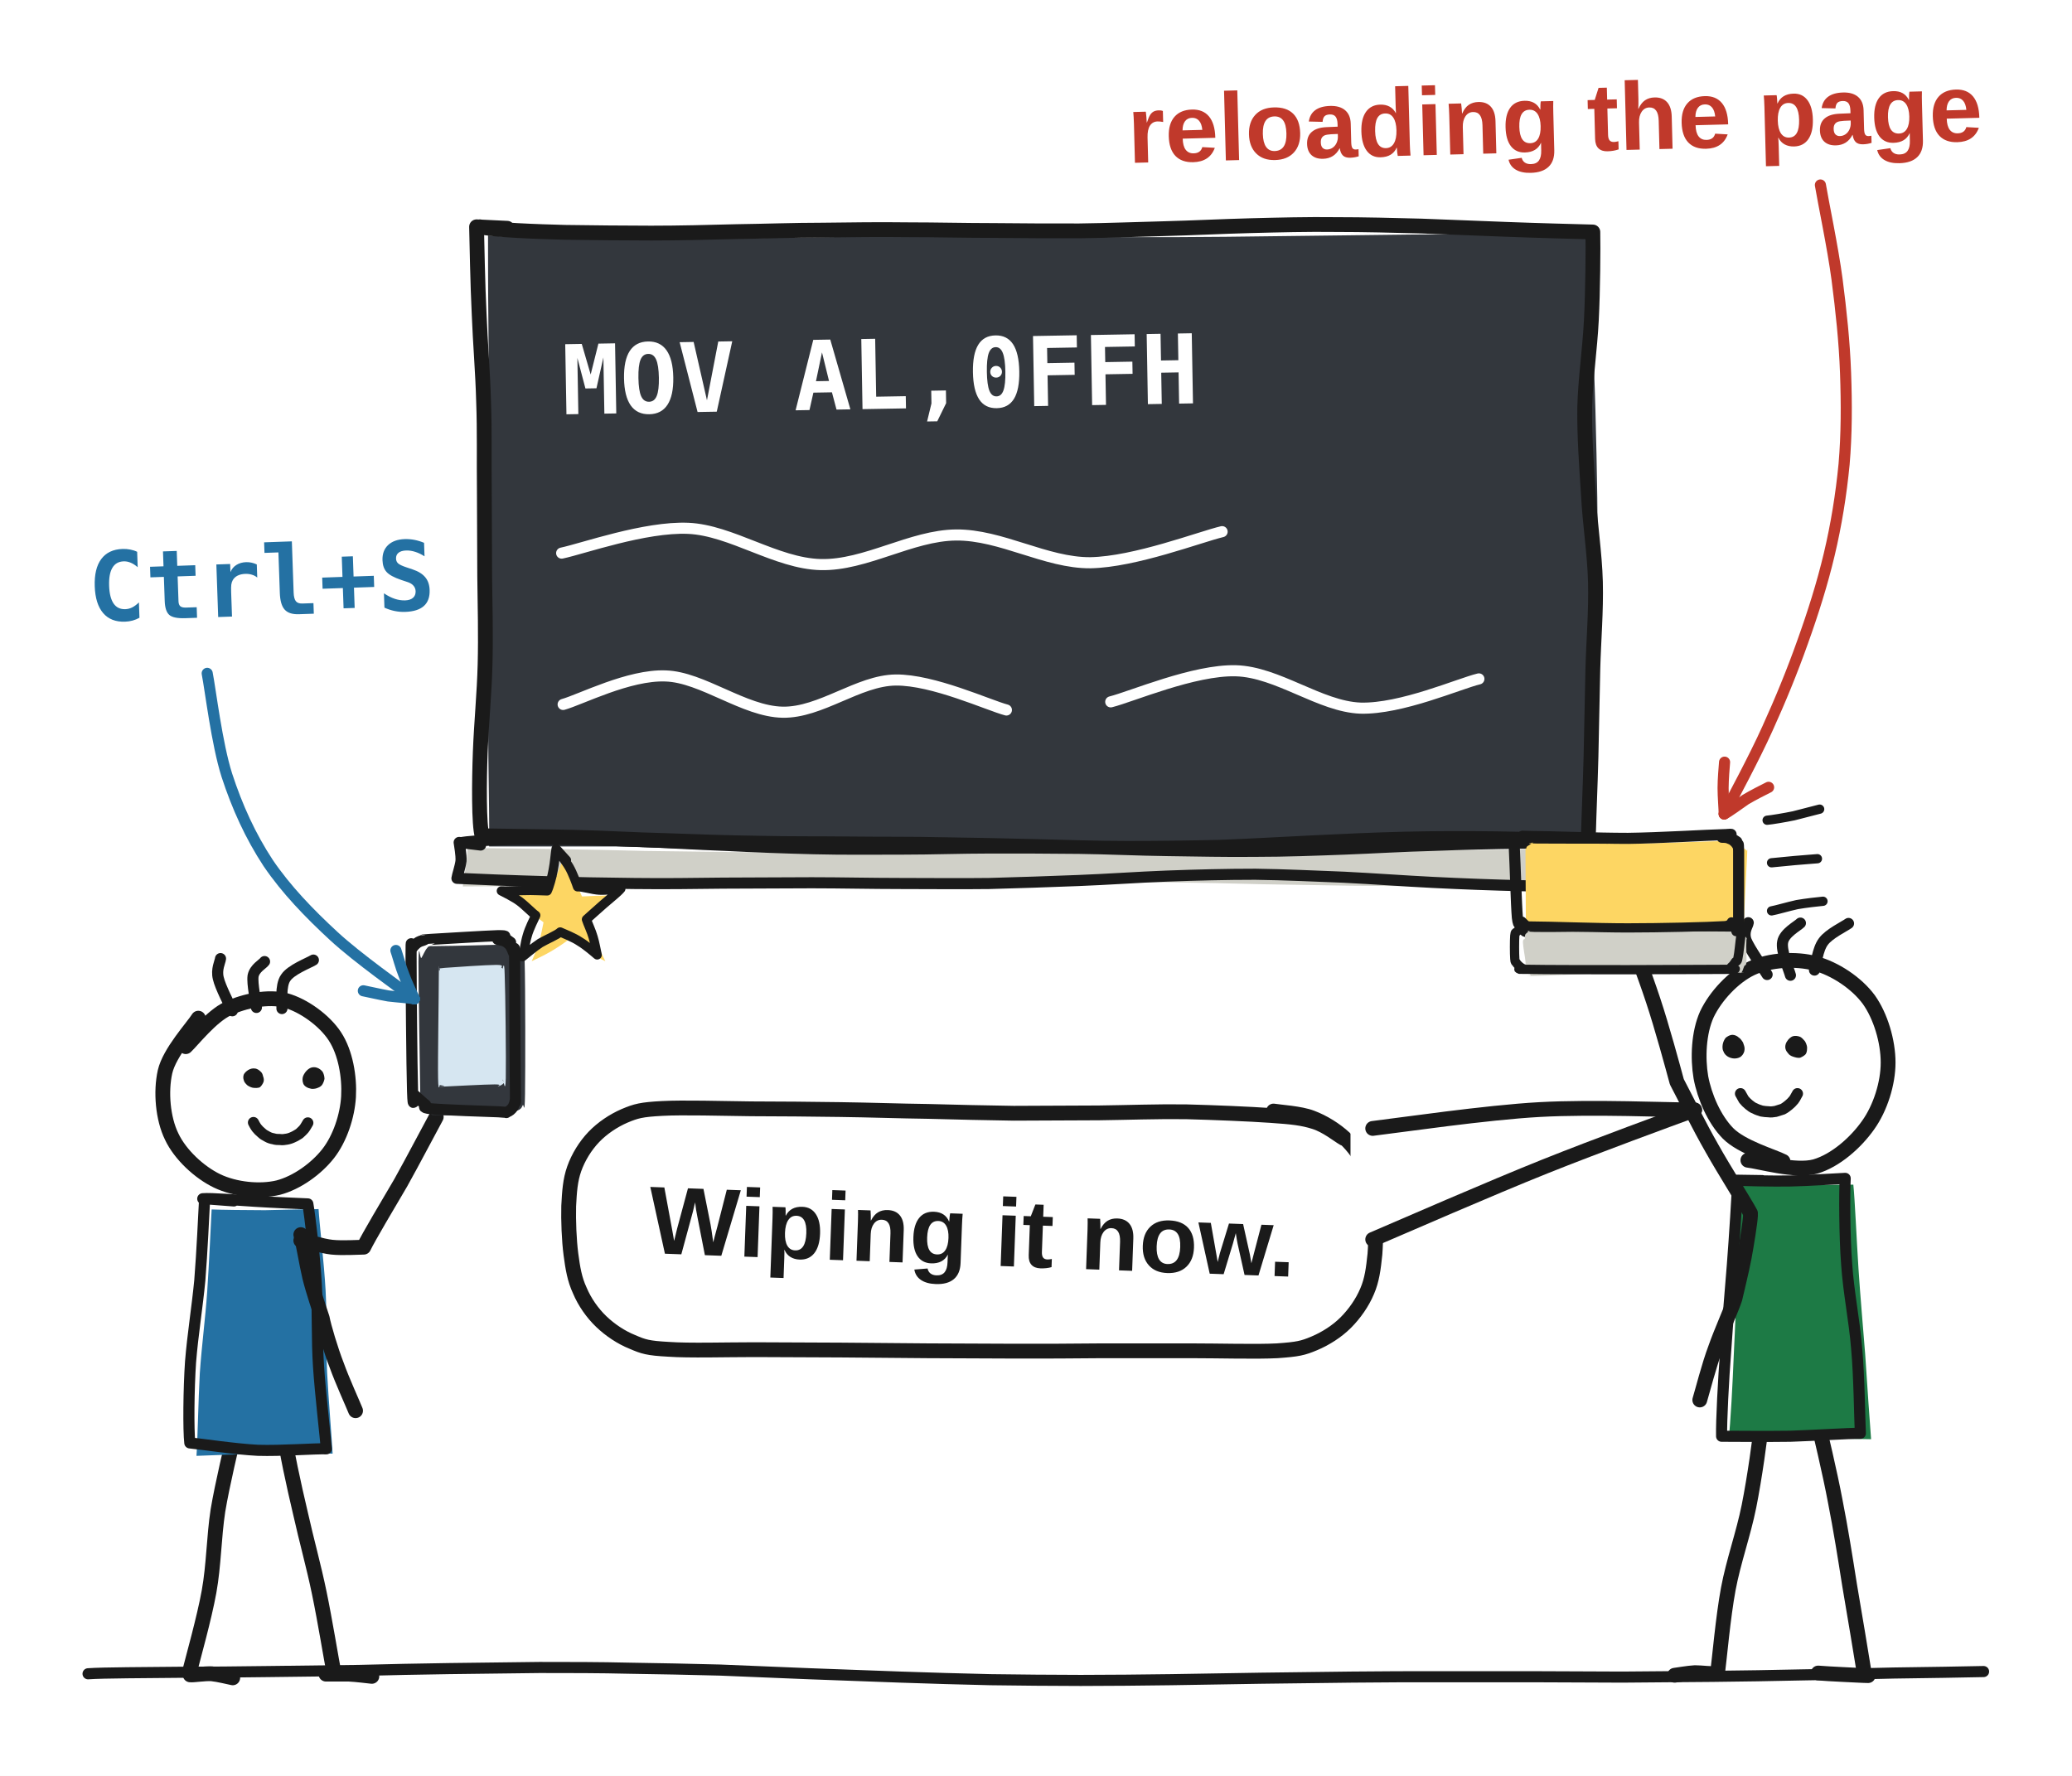
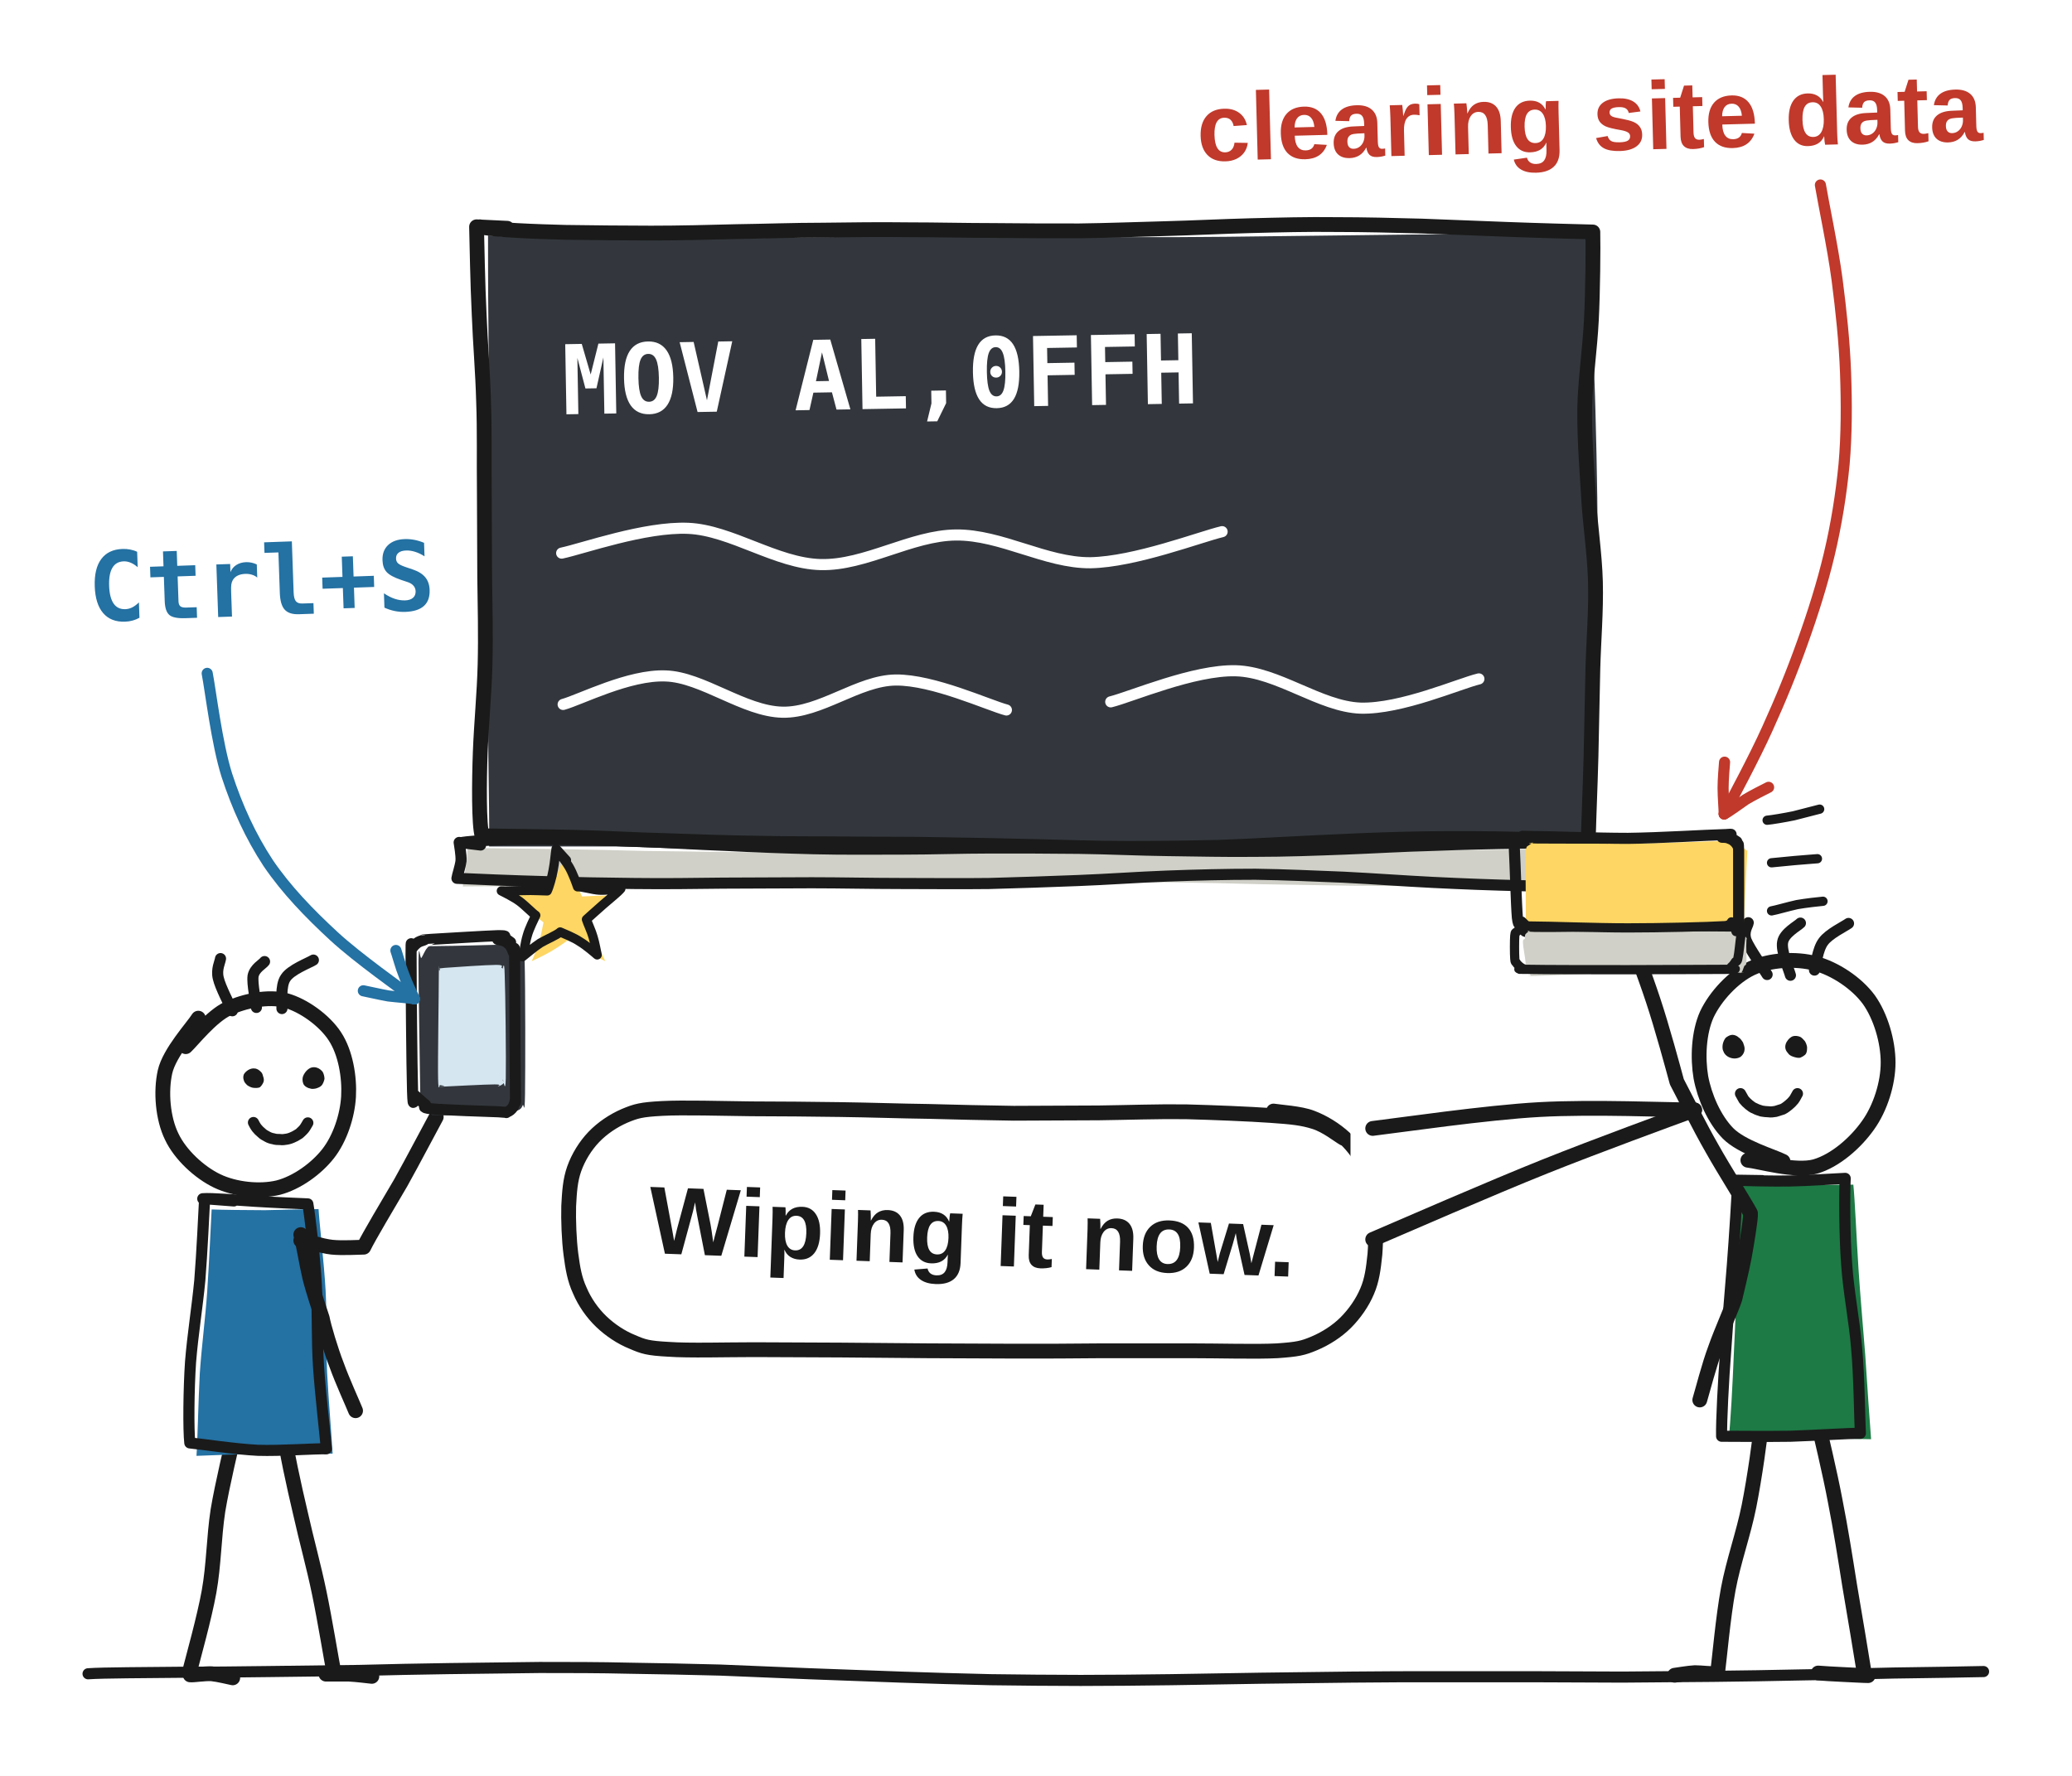
<svg xmlns="http://www.w3.org/2000/svg" class="doodle" viewBox="0 0 560 480" width="560" height="480" role="img" aria-labelledby="doodle-tahta-en-t doodle-tahta-en-d" lang="en">
  <defs>
    <style>
.doodle .dd-fl{stroke:none}
.doodle .dd-ln{fill:none;stroke-linecap:round;stroke-linejoin:round}
.doodle .dd-hand{font-family:"Atkinson Hyperlegible Next","Segoe UI",Arial,sans-serif}
.doodle .dd-mono{font-family:"JetBrains Mono",Menlo,Consolas,"DejaVu Sans Mono",monospace;font-variant-ligatures:none;font-feature-settings:"liga" 0,"calt" 0}
.doodle .dd-f-blu{fill:#2471a3}
.doodle .dd-f-blu-t{fill:#d6e6f1}
.doodle .dd-f-dark{fill:#33373d}
.doodle .dd-f-grey{fill:#d0d0c8}
.doodle .dd-f-grn{fill:#1d7a45}
.doodle .dd-f-ink{fill:#1a1a1a}
.doodle .dd-f-paper{fill:#ffffff}
.doodle .dd-f-yel{fill:#fdd663}
.doodle .dd-s-acc{stroke:#c0392b}
.doodle .dd-s-blu{stroke:#2471a3}
.doodle .dd-s-ink{stroke:#1a1a1a}
.doodle .dd-s-paper{stroke:#ffffff}
.doodle .dd-t-acc{fill:#c0392b}
.doodle .dd-t-blu{fill:#2471a3}
.doodle .dd-t-ink{fill:#1a1a1a}
.doodle .dd-t-paper{fill:#ffffff}
</style>
  </defs>
  <rect class="dd-fl dd-f-paper" width="560" height="480" />
  <path class="dd-fl dd-f-dark" d="M131.6,63.6C135.7,64.1 148.2,64.3 156.5,64.3C164.9,64.4 173.2,64.4 181.5,64.4C189.8,64.4 198.2,64.3 206.5,64.3C214.8,64.2 223.1,64.1 231.4,64C239.8,64 248.1,63.9 256.4,63.9C264.7,63.9 273,64 281.4,64C289.7,64 298,64.1 306.3,64.1C314.7,64.1 323,64.1 331.3,64C339.6,63.9 347.9,63.8 356.3,63.7C364.6,63.6 372.9,63.5 381.2,63.4C389.5,63.3 397.9,63.3 406.2,63.3C414.5,63.3 427,63.5 431.2,63.5C430.8,67.9 430.5,79.7 430.5,87.5C430.6,95.3 431,103.2 431.2,111C431.4,118.8 431.6,126.7 431.7,134.5C431.8,142.3 431.8,150.2 431.9,158C431.9,165.9 432.2,173.7 432.1,181.5C432.1,189.4 431.7,197.2 431.6,205C431.4,212.9 431.2,224.6 431.2,228.5C427.5,228.8 415,228.9 406.7,229C398.4,229 390,229 381.7,229C373.4,228.9 365.1,228.8 356.8,228.6C348.4,228.5 340.1,228.2 331.8,228.1C323.5,227.9 315.2,227.7 306.9,227.6C298.5,227.5 290.2,227.5 281.9,227.5C273.6,227.6 265.3,227.7 257,227.9C248.6,228 240.3,228.2 232,228.3C223.7,228.4 215.4,228.6 207.1,228.6C198.7,228.7 190.4,228.7 182.1,228.8C173.8,228.8 165.5,228.8 157.1,228.8C148.8,228.8 136.4,228.8 132.2,228.8C132.3,224.8 132.1,213.1 132,205.2C131.9,197.3 132,189.5 131.8,181.6C131.6,173.7 131,165.9 131,158C130.9,150.1 131.2,142.3 131.4,134.4C131.6,126.5 132.1,118.7 132.2,110.8C132.3,102.9 132,95.1 132,87.2C131.9,79.3 131.9,67.5 131.9,63.6Z" />
  <path class="dd-ln dd-s-ink" stroke-width="4" d="M129.7,61.3C133.6,62.2 145.1,62.6 152.8,62.8C160.6,62.9 168.3,63 176,63C183.7,63 191.4,62.8 199.1,62.6C206.8,62.5 214.5,62.2 222.3,62.2C230,62.1 237.7,62 245.4,62.1C253.1,62.1 260.8,62.3 268.5,62.3C276.2,62.4 284,62.4 291.7,62.4C299.4,62.3 307.1,62 314.8,61.8C322.5,61.6 330.2,61.2 337.9,61C345.7,60.8 353.4,60.6 361.1,60.7C368.8,60.7 376.5,60.9 384.2,61.1C391.9,61.4 399.6,61.7 407.4,62C415.1,62.3 426.6,62.6 430.5,62.7C430.6,66.9 430.5,78.7 430.1,86.5C429.7,94.4 428.5,102.3 428.3,110.1C428.2,118 428.8,125.9 429.3,133.7C429.7,141.6 431,149.5 431.2,157.3C431.4,165.2 430.7,173.1 430.5,180.9C430.3,188.8 430.2,196.6 430,204.5C429.8,212.4 429.3,224.2 429.2,228.1C425.1,227.2 412.7,226.8 404.4,226.7C396.1,226.6 387.8,226.6 379.5,226.8C371.2,227 362.8,227.4 354.5,227.8C346.2,228.2 337.9,228.7 329.6,229C321.3,229.2 313,229.3 304.7,229.3C296.4,229.3 288.1,229 279.8,228.8C271.5,228.6 263.2,228.4 254.9,228.3C246.5,228.1 238.2,228.2 229.9,228.1C221.6,228 213.3,228.1 205,227.9C196.7,227.8 188.4,227.5 180.1,227.2C171.8,227 163.5,226.5 155.2,226.3C146.9,226.1 134.4,226 130.3,225.9C129.4,223 129.5,211.2 129.8,203.3C130.1,195.4 130.9,187.5 131.1,179.6C131.3,171.7 131.1,163.8 131,155.9C131,148 130.9,140.2 130.9,132.3C130.8,124.4 131,116.5 130.7,108.6C130.5,100.7 129.8,92.8 129.5,84.9C129.1,77 128.9,65.2 128.8,61.3L137.1,61.7" />
  <path class="dd-fl dd-f-grey" d="M126.4,229.2C130.4,229.2 142.4,229.4 150.3,229.5C158.3,229.6 166.3,229.8 174.2,230C182.2,230.1 190.2,230.2 198.1,230.3C206.1,230.4 214,230.4 222,230.3C230,230.3 237.9,230.2 245.9,230.2C253.9,230.1 261.8,230.1 269.8,230.1C277.8,230.1 285.7,230.1 293.7,230.2C301.6,230.2 309.6,230.3 317.6,230.4C325.5,230.4 333.5,230.4 341.5,230.4C349.4,230.4 357.4,230.3 365.4,230.2C373.3,230.1 381.3,229.9 389.2,229.8C397.2,229.7 405.2,229.7 413.1,229.6C421.1,229.6 433,229.7 437,229.7C437,230.9 437.3,233.4 437.3,235C437.4,236.6 437.4,239.1 437.4,239.9C433.3,239.6 421.3,239.5 413.3,239.5C405.3,239.5 397.3,239.6 389.3,239.5C381.3,239.5 373.3,239.5 365.3,239.4C357.2,239.3 349.2,239.1 341.2,239C333.2,238.8 325.2,238.6 317.2,238.5C309.2,238.4 301.2,238.4 293.2,238.5C285.2,238.6 277.2,238.8 269.2,238.9C261.2,239.1 253.2,239.3 245.2,239.3C237.1,239.4 229.1,239.4 221.1,239.4C213.1,239.3 205.1,239.2 197.1,239.2C189.1,239.2 181.1,239.2 173.1,239.2C165.1,239.2 157.1,239.4 149.1,239.4C141.1,239.5 129.1,239.6 125.1,239.6C125.1,238.4 125.7,235.9 125.9,234.2C126.2,232.6 126.3,230 126.4,229.2Z" />
  <path class="dd-ln dd-s-ink" stroke-width="3" d="M124.4,227.8C128.4,227 140.3,226.8 148.3,226.9C156.3,226.9 164.2,227.1 172.2,227.4C180.1,227.7 188.1,228.2 196.1,228.5C204,228.9 212,229.2 220,229.4C227.9,229.6 235.9,229.5 243.9,229.5C251.8,229.5 259.8,229.2 267.8,229.2C275.7,229.2 283.7,229.2 291.7,229.3C299.6,229.4 307.6,229.8 315.6,229.9C323.5,230 331.5,230.2 339.5,230.1C347.4,230.1 355.4,229.8 363.4,229.5C371.3,229.2 379.3,228.7 387.3,228.5C395.2,228.2 403.2,228 411.2,227.9C419.1,227.9 431.1,228.1 435.1,228.1C435.1,229.5 434.4,232.1 434.4,233.8C434.4,235.5 435.1,238.1 435.2,239C431.2,239.5 419.2,239.6 411.2,239.4C403.2,239.2 395.2,238.9 387.2,238.5C379.2,238.1 371.2,237.5 363.2,237.1C355.3,236.8 347.3,236.4 339.3,236.3C331.3,236.3 323.3,236.5 315.3,236.8C307.3,237.1 299.3,237.7 291.3,238C283.3,238.3 275.3,238.6 267.3,238.8C259.3,238.9 251.4,238.8 243.4,238.8C235.4,238.8 227.4,238.6 219.4,238.6C211.4,238.6 203.4,238.7 195.4,238.7C187.4,238.8 179.4,238.9 171.4,238.8C163.4,238.7 155.4,238.6 147.5,238.3C139.5,238.1 127.5,237.6 123.5,237.4C123.6,236.6 124.4,234.3 124.6,232.7C124.7,231 124.2,228.6 124.1,227.7L129.9,228.4" />
  <text class="dd-mono dd-t-paper" x="152" y="112" font-size="26" font-weight="700" transform="rotate(-1 152 112)">MOV AL,0FFH</text>
  <path class="dd-ln dd-s-paper" stroke-width="3" d="M151.8,149.5C157.5,148.3 174.3,142.3 186,142.8C197.6,143.3 209.8,152.3 221.8,152.6C233.9,152.9 246.3,144.7 258.4,144.6C270.6,144.5 282.7,152.2 294.7,152.1C306.7,151.9 324.4,145.1 330.3,143.7" />
  <path class="dd-ln dd-s-paper" stroke-width="3" d="M152.2,190.4C156.9,189.1 170,182.3 179.9,182.7C189.8,183 201.1,192.3 211.5,192.5C221.8,192.7 232,183.9 242.1,183.8C252.2,183.7 267.1,190.6 272,191.9" />
  <path class="dd-ln dd-s-paper" stroke-width="3" d="M300.2,189.7C305.8,188.3 322.7,181 334,181.3C345.3,181.6 356.8,191 367.7,191.4C378.7,191.7 394.3,184.8 399.7,183.5" />
  <path class="dd-ln dd-s-ink" stroke-width="3" d="M23.8,452.4C27.9,452.1 40.1,452.1 48.2,452C56.3,452 64.5,451.9 72.6,451.8C80.7,451.7 88.9,451.6 97,451.5C105.1,451.3 113.3,451.1 121.4,451C129.5,450.9 137.7,450.8 145.8,450.7C153.9,450.7 162,450.7 170.2,450.9C178.3,451 186.4,451.2 194.6,451.4C202.7,451.7 210.8,452.1 219,452.4C227.1,452.7 235.2,453 243.4,453.3C251.5,453.6 259.6,453.8 267.7,454C275.9,454.1 284,454.2 292.1,454.2C300.3,454.2 308.4,454.1 316.5,454C324.7,453.9 332.8,453.7 340.9,453.6C349.1,453.5 357.2,453.4 365.3,453.3C373.4,453.2 381.6,453.2 389.7,453.2C397.8,453.2 406,453.2 414.1,453.2C422.2,453.2 430.4,453.3 438.5,453.3C446.6,453.2 454.8,453.2 462.9,453.1C471,453 479.1,452.9 487.3,452.7C495.4,452.6 503.5,452.4 511.7,452.2C519.8,452.1 532,451.9 536.1,451.8" />
  <path class="dd-ln dd-s-ink" stroke-width="4" d="M63.5,386.8C62.7,390.4 60.1,401.1 58.9,408.3C57.8,415.5 57.8,423 56.5,430.2C55.2,437.4 52.2,448 51.3,451.6" />
  <path class="dd-ln dd-s-ink" stroke-width="4" d="M51.4,452.7C52.3,452.8 55.2,452.3 57.2,452.4C59.1,452.6 61.9,453.3 62.9,453.5" />
  <path class="dd-ln dd-s-ink" stroke-width="4" d="M76.9,387.2C77.1,391 79.5,401.8 81.2,409C82.8,416.2 84.8,423.3 86.3,430.6C87.8,437.8 89.6,448.8 90.3,452.4" />
  <path class="dd-ln dd-s-ink" stroke-width="4" d="M88.1,452.5C89.1,452.5 92.2,452.5 94.3,452.5C96.4,452.6 99.5,453 100.5,453.1" />
  <path class="dd-fl dd-f-blu" d="M57.2,326.9C59.6,327 66.8,327.1 71.6,327.1C76.4,327 83.7,326.8 86.1,326.8C86.3,330.5 87.6,341.5 88,348.8C88.4,356.2 88.1,363.5 88.4,370.9C88.8,378.2 89.7,389.2 89.9,392.9C87,392.8 77.7,392.8 71.6,392.9C65.4,393 56.2,393.4 53.1,393.5C53.4,389.6 53.6,378.5 54,371.2C54.5,363.8 55.5,356.4 56,349.1C56.5,341.7 57,330.6 57.2,326.9Z" />
  <path class="dd-ln dd-s-ink" stroke-width="3" d="M54.8,324C57.1,323.8 64.2,324.4 69,324.7C73.7,325 80.8,325.3 83.2,325.4C83.8,328.8 85.1,339.9 85.5,347.3C85.9,354.7 85.6,362.1 86.1,369.5C86.6,376.9 87.9,388 88.2,391.6C85.2,391.5 75.9,392.2 69.7,392C63.6,391.7 54.4,390.3 51.3,390C50.9,386.5 51,375.4 51.5,368.1C52.1,360.7 53.3,353.4 54,346.1C54.6,338.7 55.1,327.7 55.3,324L63.2,324.6" />
  <path class="dd-ln dd-s-ink" stroke-width="4" d="M81.3,335.3C82.7,335.4 86.9,336.8 89.7,337.1C92.6,337.4 96.9,337.1 98.3,337.1C99.7,334.2 104.9,325.5 108.3,319.7C111.6,313.8 116.3,304.8 117.9,301.9" />
  <path class="dd-ln dd-s-ink" stroke-width="4" d="M81.3,333.7C81.9,335.6 82.8,341.4 83.7,345.2C84.6,348.9 86.5,354.5 87.1,356.3C87.5,358.5 89.4,364.9 91,369C92.5,373.2 95.3,379.3 96.1,381.3" />
  <path class="dd-fl dd-f-paper" d="M74.1,272.2C78.7,272.6 84.4,274.6 87.9,277.7C91.4,280.9 94.4,286.5 95.3,291.3C96.1,296 95.1,301.9 93.2,306.3C91.3,310.7 87.7,315.2 83.7,317.7C79.8,320.2 74.1,321.8 69.5,321.4C64.9,321 59.5,318.5 55.9,315.3C52.4,312.1 49.4,306.8 48.4,302C47.4,297.3 48.1,291.2 50,286.8C52,282.4 56,278.2 60,275.8C64,273.3 69.4,271.9 74.1,272.2Z" />
  <path class="dd-ln dd-s-ink" stroke-width="4" d="M50.2,282.9C52.1,281.1 57.1,274.7 61.6,272.6C66.1,270.5 72.4,269.2 77.2,270.4C82,271.7 87.7,275.8 90.5,280.1C93.4,284.5 94.5,291.1 94.2,296.4C93.9,301.6 91.9,307.7 88.7,311.8C85.5,315.9 80.2,319.7 75.2,321C70.2,322.2 63.5,321.5 58.7,319.2C53.9,316.9 48.7,312.1 46.4,307.2C44,302.3 43.4,295.1 44.6,289.7C45.8,284.4 52.1,277.6 53.6,275.2" />
  <path class="dd-ln dd-s-ink" stroke-width="3" d="M62.8,273.2C62.1,271.7 59.5,266.7 59,264.4C58.4,262 59.5,260 59.6,259.1" />
  <path class="dd-ln dd-s-ink" stroke-width="3" d="M69.3,272.3C69.2,270.9 68.1,265.9 68.4,263.8C68.8,261.7 71,260.6 71.5,259.9" />
  <path class="dd-ln dd-s-ink" stroke-width="3" d="M76.2,272.6C76.3,271.2 75.7,266.4 77.2,264.3C78.6,262.1 83.4,260.3 84.7,259.5" />
  <path class="dd-fl dd-f-ink" d="M65.9,292C65.7,291.5 65.7,290.9 65.9,290.4C66.1,290 66.6,289.5 67.1,289.2C67.6,288.9 68.3,288.7 68.8,288.8C69.4,288.8 70,289.2 70.4,289.6C70.8,289.9 71,290.4 71.1,290.9C71.3,291.4 71.4,292 71.2,292.5C71,293 70.6,293.6 70.2,293.9C69.7,294.1 68.9,294.1 68.3,294C67.8,293.9 67.2,293.6 66.8,293.3C66.4,292.9 66,292.5 65.9,292Z" />
  <path class="dd-fl dd-f-ink" d="M87,293.3C86.6,293.8 86,294 85.4,294.2C84.9,294.3 84.3,294.4 83.8,294.2C83.2,294.1 82.5,293.7 82.2,293.3C81.8,292.8 81.7,291.9 81.8,291.3C81.9,290.7 82.3,290.1 82.6,289.7C83,289.2 83.5,288.8 84,288.6C84.5,288.4 85.2,288.4 85.7,288.6C86.3,288.8 86.8,289.2 87.2,289.7C87.5,290.2 87.7,291 87.7,291.6C87.6,292.2 87.3,292.9 87,293.3Z" />
  <path class="dd-ln dd-s-ink" stroke-width="3" d="M83.2,303.5C83,303.8 82.6,304.6 82.2,305.1C81.8,305.6 81.3,306 80.9,306.4C80.4,306.7 79.8,307.1 79.3,307.3C78.7,307.6 78.1,307.8 77.5,307.9C76.9,308 76.3,308.1 75.7,308C75.1,308 74.5,308 73.9,307.8C73.3,307.7 72.7,307.5 72.2,307.2C71.6,306.9 71.1,306.6 70.7,306.2C70.2,305.8 69.8,305.4 69.4,304.9C69,304.4 68.6,303.6 68.5,303.4" />
  <path class="dd-fl dd-f-dark" d="M136.6,255.3C139.9,255.3 137.6,255.3 138.2,255.6C138.8,255.9 139.9,256.6 140.3,257.2C140.7,257.7 140.5,258.3 140.7,258.8C141,259.3 141.6,253.9 141.8,260.1C142,266.2 142,289.3 141.9,295.7C141.8,302.2 141.5,298 141.3,298.7C141,299.3 141,299.5 140.4,299.9C139.8,300.3 138.5,300.5 137.7,300.8C137,301.1 139,301.5 135.8,301.6C132.6,301.7 121.8,301.4 118.6,301.4C115.4,301.3 117.2,301.5 116.6,301.2C116,301 115.5,300.1 115,299.7C114.6,299.3 114,299.2 113.7,298.8C113.5,298.3 113.7,303.3 113.6,296.8C113.5,290.3 113.1,266.3 113.1,260C113.2,253.7 113.5,259.5 113.9,258.9C114.3,258.3 114.9,256.8 115.4,256.3C115.8,255.7 115.9,255.8 116.5,255.7C117.1,255.7 115.5,255.8 118.8,255.7C122.2,255.7 133.4,255.4 136.6,255.3Z" />
  <path class="dd-ln dd-s-ink" stroke-width="3" d="M134.5,253.9C134.8,254 135.8,254.1 136.4,254.4C136.9,254.6 137.5,255.1 137.9,255.6C138.3,256.2 138.6,256.9 138.8,257.5C139,258.1 139,253.3 139.1,259.5C139.1,265.7 139.2,288.3 139.3,294.6C139.3,300.9 139.4,296.3 139.3,297.1C139.2,297.9 139,298.7 138.6,299.3C138.2,299.9 137.6,300.4 136.9,300.6C136.3,300.8 138.1,300.7 134.7,300.5C131.4,300.4 119.9,300 116.6,299.7C113.3,299.3 115.5,299 115,298.6C114.5,298.2 114,297.8 113.6,297.4C113.1,297 112.7,296.6 112.3,296.2C111.9,295.8 111.7,301.2 111.5,294.9C111.3,288.6 111.1,264.8 111.1,258.4C111.1,252 111.2,256.9 111.4,256.3C111.7,255.8 112.2,255.3 112.7,254.9C113.2,254.5 113.9,254.3 114.5,254.1C115.1,254 113.2,254.1 116.5,253.9C119.9,253.7 131.3,253 134.6,252.9C137.9,252.9 135.7,253.2 136.3,253.5C136.8,253.8 137.7,254.5 138,254.7" />
  <path class="dd-fl dd-f-blu-t" d="M134.1,260.8C136.7,260.8 135.2,261.4 135.6,261.6C135.9,261.8 136.1,262.1 136.1,262.2C136.1,262.3 135.6,262.1 135.7,262.3C135.8,262.5 136.3,258.5 136.4,263.4C136.6,268.2 136.8,286.7 136.7,291.4C136.6,296.2 136,291.6 135.9,291.8C135.8,292.1 136.3,292.6 136.1,292.8C135.9,293.1 135,293.6 134.6,293.6C134.2,293.6 136.2,293.1 133.7,293.1C131.2,293.1 122,293.6 119.7,293.7C117.4,293.8 120.3,293.6 120.1,293.5C119.9,293.4 118.6,293.3 118.5,293.2C118.3,293 119.1,292.9 119,292.6C119,292.3 118.5,296.4 118.4,291.5C118.3,286.7 118.6,268.4 118.6,263.6C118.7,258.7 118.5,262.5 118.6,262.3C118.6,262.1 118.8,262.4 118.8,262.4C118.9,262.3 118.7,262.2 118.9,262C119.2,261.9 117.7,261.8 120.2,261.6C122.8,261.4 131.6,260.8 134.1,260.8Z" />
  <path class="dd-fl dd-f-yel" d="M152.8,231C153.2,231.9 154,234.8 154.8,236.7C155.5,238.6 156.9,241.3 157.3,242.3C158.1,242.3 160.7,242.1 162.5,242.1C164.3,242 166.9,241.9 167.8,241.9C167.1,242.5 164.7,244.2 163.2,245.4C161.8,246.6 159.8,248.7 159.1,249.4C159.5,250.3 160.4,252.9 161.2,254.6C161.9,256.4 163.2,258.9 163.6,259.8C162.6,259.4 160.2,257.9 158.7,256.8C157.1,255.8 154.7,254.3 153.9,253.8C153.2,254.4 150.7,256.1 149,257.1C147.3,258.1 144.6,259.4 143.7,259.8C144.1,259 145.1,256.5 145.7,254.7C146.2,253 146.7,250.2 146.9,249.3C146.2,248.7 143.7,247 142.1,245.8C140.6,244.6 138.4,242.6 137.6,241.9C138.4,242 141.1,241.8 143,241.8C144.8,241.8 147.5,241.9 148.4,241.9C148.9,240.9 149.9,238.1 150.6,236.3C151.3,234.5 152.4,231.8 152.7,230.9Z" />
  <path class="dd-ln dd-s-ink" stroke-width="2.5" d="M150.4,229.5C150.9,230.3 152.8,232.6 153.8,234.3C154.8,236 155.8,238.8 156.1,239.7C157.3,239.6 160.1,240.5 162,240.6C163.9,240.7 166.8,240.3 167.8,240.2C167.1,241.1 164.7,243 163.1,244.4C161.6,245.7 159.3,247.8 158.5,248.5C158.8,249.5 159.9,251.8 160.3,253.3C160.8,254.9 161.2,257.3 161.4,258.1C160.7,257.5 158.4,255.5 156.7,254.5C155.1,253.4 152.3,252.3 151.4,251.9C150.6,252.7 147.7,253.9 146,254.9C144.3,256 142,258 141.2,258.6C141.6,257.8 141.9,254.8 142.5,252.9C143,251 144.4,248.3 144.8,247.4C143.9,246.8 141.9,244.7 140.4,243.6C138.9,242.5 136.3,241.2 135.5,240.8C136.5,240.9 139.6,240.7 141.7,240.7C143.8,240.6 146.9,240.8 147.9,240.8C148.4,239.8 149.2,237 149.5,235.2C149.9,233.3 150.1,230.4 150.3,229.4L153.1,232.5" />
  <path class="dd-ln dd-s-ink" stroke-width="4" d="M476.1,384.4C475.8,388.2 474.2,399.6 472.7,407.1C471.2,414.6 468.5,422 467.1,429.5C465.7,437 464.7,448.5 464.2,452.3" />
  <path class="dd-ln dd-s-ink" stroke-width="4" d="M463.6,452.3C462.7,452.5 459.9,452.1 458.1,452.1C456.2,452.2 453.5,452.7 452.6,452.8" />
  <path class="dd-ln dd-s-ink" stroke-width="4" d="M491,383.2C491.9,386.9 494.6,398.2 496,405.7C497.5,413.3 498.7,420.9 499.9,428.5C501.2,436.1 503.1,447.5 503.7,451.3" />
  <path class="dd-ln dd-s-ink" stroke-width="4" d="M504.9,452.9C503.7,452.9 500.4,452.7 498.1,452.6C495.9,452.5 492.5,452.3 491.4,452.2" />
  <path class="dd-fl dd-f-grn" d="M470.9,320.3C473.4,320.1 480.9,320.3 485.9,320.3C490.9,320.3 498.4,320.2 500.9,320.2C501.3,323.8 501.8,335.4 502.3,343C502.8,350.7 503.5,358.3 504.1,366C504.6,373.7 505.4,385.2 505.7,389C502.4,389 492.8,388.6 486.4,388.6C480,388.5 470.4,388.9 467.2,389C467.7,385 468.3,373.6 468.6,366C469,358.4 469.2,350.7 469.6,343.1C469.9,335.5 470.6,324.1 470.8,320.2Z" />
  <path class="dd-ln dd-s-ink" stroke-width="3" d="M469.2,319C471.7,319.1 479.1,319.3 484,319.2C488.9,319.1 496.2,318.6 498.7,318.5C498.5,322.6 498.5,334 499.1,341.7C499.6,349.3 501.2,356.9 501.8,364.5C502.5,372.1 502.6,383.6 502.8,387.4C499.4,387.4 490.1,388 483.9,388.2C477.7,388.3 468.4,388.2 465.3,388.2C465.2,384.3 465.8,372.7 466.4,365.1C466.9,357.4 467.6,349.7 468.2,342C468.8,334.4 469.5,322.8 469.7,319L476.3,319.1" />
  <path class="dd-ln dd-s-ink" stroke-width="4" d="M473.1,327.9C471.5,324.9 466,316.3 462.7,310.4C459.3,304.5 454.8,295.4 453.2,292.4C452.2,288.7 449.2,277.6 446.8,270.4C444.4,263.1 440.3,252.4 439,248.8" />
  <path class="dd-ln dd-s-ink" stroke-width="4" d="M473.1,328.6C473,330.5 472.1,336.1 471.4,339.9C470.7,343.6 469.3,349.2 468.9,351C468.2,353.3 465.2,359.9 463.6,364.5C461.9,369 460.1,376.1 459.4,378.4" />
  <path class="dd-fl dd-f-paper" d="M482.7,262.9C487.6,262.4 493.3,263.7 497.6,266.1C502,268.4 506.5,272.7 508.7,277.2C510.9,281.8 511.9,288.4 510.9,293.4C509.9,298.4 506.5,303.9 502.8,307.3C499.1,310.7 493.7,313.2 488.9,313.8C484,314.5 478.1,313.5 473.8,311.1C469.5,308.7 465.2,304.1 463.1,299.5C461,294.9 460.1,288.5 461,283.5C461.9,278.4 464.9,272.7 468.5,269.2C472.2,265.8 477.9,263.5 482.7,262.9Z" />
  <path class="dd-ln dd-s-ink" stroke-width="4" d="M481.9,313.9C479.4,312.6 470.7,310.1 467,306.3C463.3,302.5 460.7,296.5 459.7,291.2C458.8,285.9 459.1,279.1 461.3,274.2C463.6,269.3 468.5,264 473.4,261.7C478.3,259.4 485.3,259 490.6,260.4C495.9,261.8 501.8,265.7 505.1,270.2C508.3,274.7 510.3,281.5 510.3,287.2C510.3,292.8 508.2,299.5 504.9,304.1C501.6,308.8 496.1,313.7 490.6,315.3C485.2,316.8 475.4,313.9 472.4,313.6" />
  <path class="dd-ln dd-s-ink" stroke-width="3" d="M477.6,263.4C476.7,261.9 472.8,256.4 471.9,254.1C471.1,251.7 472.4,250.2 472.5,249.4" />
  <path class="dd-ln dd-s-ink" stroke-width="3" d="M483.9,263.6C483.5,262.1 481.3,257 481.8,254.6C482.2,252.2 485.8,250.3 486.6,249.5" />
  <path class="dd-ln dd-s-ink" stroke-width="3" d="M490.4,262.2C490.8,260.9 491.2,256.6 492.8,254.5C494.3,252.4 498.5,250.4 499.6,249.6" />
  <path class="dd-fl dd-f-ink" d="M465.6,282.3C465.7,281.7 466,281 466.4,280.5C466.9,280.1 467.6,279.7 468.2,279.7C468.8,279.7 469.5,280 469.9,280.4C470.4,280.7 470.8,281.3 471.1,281.8C471.3,282.4 471.6,283.1 471.5,283.7C471.5,284.3 471.1,285.1 470.6,285.5C470.2,285.9 469.4,286.1 468.8,286.1C468.2,286.1 467.5,285.9 467,285.6C466.5,285.3 466,284.8 465.8,284.2C465.5,283.7 465.5,282.9 465.6,282.3Z" />
  <path class="dd-fl dd-f-ink" d="M484.6,285.6C484,285.4 483.5,285.1 483.2,284.6C482.8,284.2 482.5,283.6 482.5,283C482.5,282.4 482.7,281.8 483.1,281.3C483.4,280.8 484,280.3 484.5,280.1C485.1,279.9 485.9,280 486.4,280.2C487,280.4 487.4,281 487.8,281.4C488.1,281.9 488.3,282.4 488.4,283C488.4,283.6 488.4,284.3 488.1,284.8C487.8,285.3 487,285.7 486.5,285.9C485.9,286 485.2,285.8 484.6,285.6Z" />
  <path class="dd-ln dd-s-ink" stroke-width="3" d="M485.8,295.6C485.6,295.9 485.2,296.8 484.8,297.3C484.4,297.8 483.9,298.3 483.4,298.7C482.9,299.1 482.4,299.5 481.8,299.8C481.2,300 480.6,300.2 479.9,300.4C479.3,300.5 478.6,300.6 478,300.5C477.4,300.5 476.7,300.4 476.1,300.3C475.5,300.1 474.8,299.9 474.3,299.6C473.7,299.4 473.2,299 472.7,298.6C472.2,298.2 471.7,297.7 471.3,297.2C471,296.7 470.5,295.8 470.4,295.6" />
  <path class="dd-fl dd-f-yel" d="M468.1,227.3C472.7,227.2 469.1,227.3 469.6,227.6C470.1,227.9 470.5,228.6 470.9,229C471.4,229.4 471.9,229.6 472.1,229.9C472.3,230.3 472.3,227.8 472.2,231C472,234.2 471.5,245.9 471.3,249.2C471.1,252.6 471.2,250.5 471.2,251.1C471.2,251.6 471.4,252.3 471.1,252.5C470.8,252.8 470.1,252.3 469.6,252.5C469.1,252.8 472.6,253.7 468,253.9C463.5,254.1 451,253.8 442.3,253.8C433.6,253.7 420.5,253.8 415.9,253.7C411.2,253.5 415,253 414.6,252.7C414.2,252.5 413.8,252.3 413.4,252C413.1,251.7 412.6,251.2 412.4,250.9C412.3,250.5 412.4,253.2 412.4,249.9C412.4,246.7 412.3,234.8 412.3,231.4C412.3,227.9 412.3,229.8 412.5,229.3C412.6,228.8 412.7,228.8 413,228.6C413.4,228.3 414,227.9 414.4,227.8C414.8,227.7 410.9,227.9 415.4,228C420,228 432.8,228.1 441.6,228C450.4,227.9 463.4,227.3 468.1,227.3Z" />
  <path class="dd-ln dd-s-ink" stroke-width="3" d="M465.4,226.3C465.7,226.3 466.6,226.3 467.1,226.5C467.6,226.7 468.2,226.9 468.6,227.3C469,227.6 469.4,228.1 469.6,228.5C469.8,229 469.8,226.8 469.9,230C469.9,233.3 469.9,244.7 469.9,248C469.9,251.2 469.9,249.1 469.8,249.6C469.7,250.1 469.5,250.6 469.3,251C469,251.4 468.7,251.8 468.3,252C467.8,252.3 471.4,252.3 466.7,252.4C462,252.4 448.7,252.5 440,252.4C431.3,252.3 418.7,252 414.3,251.9C409.9,251.7 413.7,251.5 413.4,251.3C413.1,251 412.7,250.7 412.3,250.3C412,250 411.6,249.6 411.2,249.2C410.8,248.8 410.5,251.2 410.1,248C409.8,244.7 409.5,233.1 409.3,229.8C409.2,226.5 409.1,228.6 409.2,228.1C409.4,227.6 409.7,227.1 410.2,226.8C410.6,226.4 411.3,226.2 412,226.1C412.6,226 409.4,226 414.1,226.1C418.8,226.1 431.4,226.6 440,226.6C448.6,226.5 461.4,225.7 465.8,225.6C470.3,225.5 466,225.4 466.6,225.7C467.2,226 468.9,227.2 469.4,227.5" />
  <path class="dd-fl dd-f-grey" d="M468.4,251.8C473.2,251.7 469.9,251.3 470.4,251.5C470.9,251.7 471.2,252.4 471.4,252.8C471.7,253.1 472,253.4 472.1,253.7C472.1,254 472,253.5 472,254.6C471.9,255.6 472.1,259 472,260.1C471.9,261.2 471.6,260.7 471.4,261.2C471.2,261.6 471,262.5 470.7,262.8C470.5,263.1 470.4,263 470.1,263C469.8,263 473.7,262.9 469,262.9C464.3,262.9 451.2,262.7 442.1,262.8C433,263 419.1,263.7 414.4,263.8C409.7,263.9 414,263.9 413.7,263.6C413.4,263.3 413,262.3 412.7,261.9C412.5,261.5 412.4,261.6 412.3,261.2C412.2,260.9 412.4,261 412.3,259.9C412.2,258.8 411.6,255.7 411.6,254.7C411.6,253.6 412,254 412.1,253.7C412.3,253.3 412,253 412.3,252.5C412.6,252.1 413.7,251.3 414.2,251.2C414.6,251.1 410.3,251.8 414.9,251.9C419.6,252 433,251.7 441.9,251.7C450.8,251.6 463.7,251.8 468.4,251.8Z" />
  <path class="dd-ln dd-s-ink" stroke-width="2.5" d="M467,250C467.3,250 468.4,250 468.9,250.1C469.5,250.2 470,250.4 470.4,250.7C470.7,250.9 470.9,251.3 470.9,251.7C470.9,252.1 470.7,251.7 470.5,253C470.3,254.2 470,257.8 469.7,259C469.5,260.2 469.2,259.7 469,260C468.8,260.4 468.5,260.7 468.3,261C468,261.2 467.8,261.5 467.6,261.7C467.3,261.8 471.4,261.9 466.8,262C462.2,262 449,262.1 440,262.1C431,262.1 417.6,262.1 412.9,262C408.1,262 412.1,261.9 411.7,261.8C411.3,261.7 411,261.4 410.7,261.2C410.4,260.9 410,260.6 409.8,260.2C409.6,259.9 409.5,260.3 409.4,259.1C409.3,257.8 409.3,254.1 409.4,252.9C409.5,251.7 409.7,252.2 410,251.8C410.3,251.5 410.8,251.2 411.3,250.9C411.7,250.7 412.3,250.5 412.8,250.4C413.3,250.3 409.6,250.2 414.1,250.3C418.7,250.3 431.3,250.8 440,250.8C448.7,250.8 461.5,250.5 466.2,250.2C470.8,250 467.5,249 468,249.2C468.5,249.5 469,251.3 469.2,251.8" />
  <path class="dd-ln dd-s-ink" stroke-width="2.5" d="M477.6,221.7C478.8,221.6 482.4,221 484.8,220.5C487.1,219.9 490.6,219 491.8,218.7" />
  <path class="dd-ln dd-s-ink" stroke-width="2.5" d="M478.8,233.2C479.9,233.1 483,232.8 485,232.6C487.1,232.4 490.2,232.2 491.2,232.1" />
  <path class="dd-ln dd-s-ink" stroke-width="2.5" d="M478.8,246.2C480,246 483.4,245 485.7,244.5C488,244.1 491.5,243.7 492.7,243.6" />
  <path class="dd-fl dd-f-paper" d="M347.1,301.8C352.7,302.1 353.3,301.7 356.3,303C359.4,304.2 363,306.9 365.4,309.3C367.8,311.7 369.3,314.3 370.6,317.3C371.9,320.2 373,323.1 373.3,326.9C373.6,330.7 372.7,336.4 372.3,340.2C372,344 372.4,346.7 371.2,349.8C370,353 367.8,356.7 365.3,359.2C362.8,361.6 359.5,363.5 356.4,364.6C353.2,365.8 351.8,365.7 346.4,365.9C340.9,366.2 331.4,365.9 323.6,365.9C315.9,365.9 308,365.9 300,366C292,366.2 283.5,366.8 275.7,366.8C267.8,366.9 260.5,366.3 252.8,366.2C245.1,366 237.3,365.7 229.3,365.8C221.4,366 212.9,366.9 205,366.9C197.1,366.8 187.7,366.3 182.2,365.8C176.6,365.3 174.7,365.2 171.7,364C168.7,362.8 166.2,360.8 164,358.5C161.7,356.2 159.5,353.3 158.1,350.3C156.7,347.2 156,344.2 155.5,340.4C155.1,336.5 155.1,331.1 155.4,327.3C155.7,323.5 156,320.6 157.3,317.5C158.6,314.5 161,311.5 163.4,309C165.8,306.6 168.7,304.1 171.7,302.9C174.7,301.7 176,302.1 181.6,301.8C187.1,301.5 197.3,301 205.2,301C213,301 220.8,301.7 228.6,301.7C236.5,301.8 244.3,301.5 252.3,301.4C260.2,301.3 268.6,301.2 276.4,301.2C284.3,301.1 291.7,301.2 299.5,301.3C307.2,301.3 315,301.5 322.9,301.6C330.9,301.7 341.6,301.6 347.1,301.8Z" />
  <path class="dd-ln dd-s-ink" stroke-width="4" d="M344.2,300.3C345.9,300.6 351.4,300.9 354.5,302.1C357.7,303.3 360.9,305.3 363.4,307.6C365.9,309.9 368,312.9 369.4,316C370.7,319.1 371.2,322.1 371.5,326C371.9,329.8 371.9,335.2 371.6,339C371.2,342.9 370.8,346 369.5,349C368.2,352.1 366.1,355.1 363.7,357.5C361.4,359.8 358.3,361.8 355.2,363.1C352.1,364.4 350.8,364.7 345.2,365.1C339.6,365.4 329.5,365.1 321.6,365.1C313.7,365.1 305.9,365.1 298,365.1C290.1,365.2 282.2,365.2 274.3,365.2C266.5,365.2 258.5,365.1 250.7,365.1C242.8,365 235,365 227.2,364.9C219.5,364.9 211.7,364.8 203.9,364.8C196.2,364.8 186.2,365.1 180.7,364.7C175.1,364.4 173.9,364 170.9,362.7C167.9,361.5 164.9,359.5 162.5,357.2C160.1,354.9 158,351.9 156.7,348.8C155.3,345.8 154.8,342.8 154.3,339C153.8,335.2 153.6,329.8 153.7,326C153.9,322.1 154.1,319 155.2,315.9C156.3,312.8 158.2,309.7 160.5,307.3C162.8,304.9 165.8,302.9 168.8,301.6C171.9,300.3 173.3,299.9 179,299.6C184.6,299.3 194.9,299.6 203,299.7C211,299.7 219.1,299.8 227,299.9C235,300 243,300.3 250.9,300.4C258.7,300.6 266.3,300.8 274,300.9C281.7,300.9 289.3,300.8 297,300.8C304.8,300.7 312.7,300.4 320.5,300.5C328.2,300.7 337.7,301.1 343.5,301.5C349.3,301.9 352,302.2 355.2,303.2C358.5,304.2 361.9,307 363.2,307.7" />
  <path class="dd-fl dd-f-paper" d="M365,306L371,305C378.5,304.1 401.6,300.7 416.1,299.9C430.6,299.1 457.8,297.4 458,300C458.2,302.6 432,309.5 417.5,315.3C403,321.1 378.7,331.7 371,335L365,334Z" />
  <path class="dd-ln dd-s-ink" stroke-width="4" d="M371,305C378.5,304.1 401.6,300.7 416.1,299.9C430.6,299.1 451,300 458,300" />
  <path class="dd-ln dd-s-ink" stroke-width="4" d="M458,300C451.2,302.5 432,309.5 417.5,315.3C403,321.1 378.7,331.7 371,335" />
  <text class="dd-hand dd-t-ink" x="262.5" y="341.9" font-size="26" font-weight="600" text-anchor="middle" transform="rotate(2.1 262.5 341.9)">Wiping it now.</text>
-   <text class="dd-hand dd-t-acc" x="536" y="38" font-size="26" font-weight="700" text-anchor="end" transform="rotate(-1.5 536 38)">reloading the page</text>
+   <text class="dd-hand dd-t-acc" x="536" y="38" font-size="26" font-weight="700" text-anchor="end" transform="rotate(-1.5 536 38)">clearing site data</text>
  <path class="dd-ln dd-s-acc" stroke-width="3" d="M492,50C492.7,54.3 495.4,67.1 496.5,75.5C497.6,84 498.5,92.4 498.8,100.8C499.1,109.1 499.1,117.4 498.4,125.5C497.6,133.7 496.3,141.8 494.4,149.8C492.5,157.8 490,165.7 487.2,173.5C484.4,181.4 481.2,189.2 477.7,196.9C474.2,204.7 468,216.2 466,220" />
  <path class="dd-ln dd-s-acc" stroke-width="3" d="M466,220C466,218.8 465.7,215.3 465.7,213C465.7,210.7 466,207.2 466.1,206" />
  <path class="dd-ln dd-s-acc" stroke-width="3" d="M466,220C467.1,219.5 469.9,217.4 471.8,216.1C473.8,214.9 477,213.3 478,212.8" />
  <text class="dd-mono dd-t-blu" x="24" y="168" font-size="26" font-weight="700" transform="rotate(-2 24 168)">Ctrl+S</text>
  <path class="dd-ln dd-s-blu" stroke-width="3" d="M56,182C56.9,186.6 58.6,201 61.3,209.5C64.1,218.1 67.7,226 72.5,233.3C77.4,240.5 83.6,246.9 90.2,253C96.8,259.1 108.4,267.2 112,270" />
  <path class="dd-ln dd-s-blu" stroke-width="3" d="M112,270C110.9,269.7 107.4,269.5 105,269.2C102.7,268.8 99.3,268 98.2,267.8" />
  <path class="dd-ln dd-s-blu" stroke-width="3" d="M112,270C111.5,268.9 110,265.8 109.2,263.6C108.3,261.4 107.4,258 107,256.9" />
</svg>
